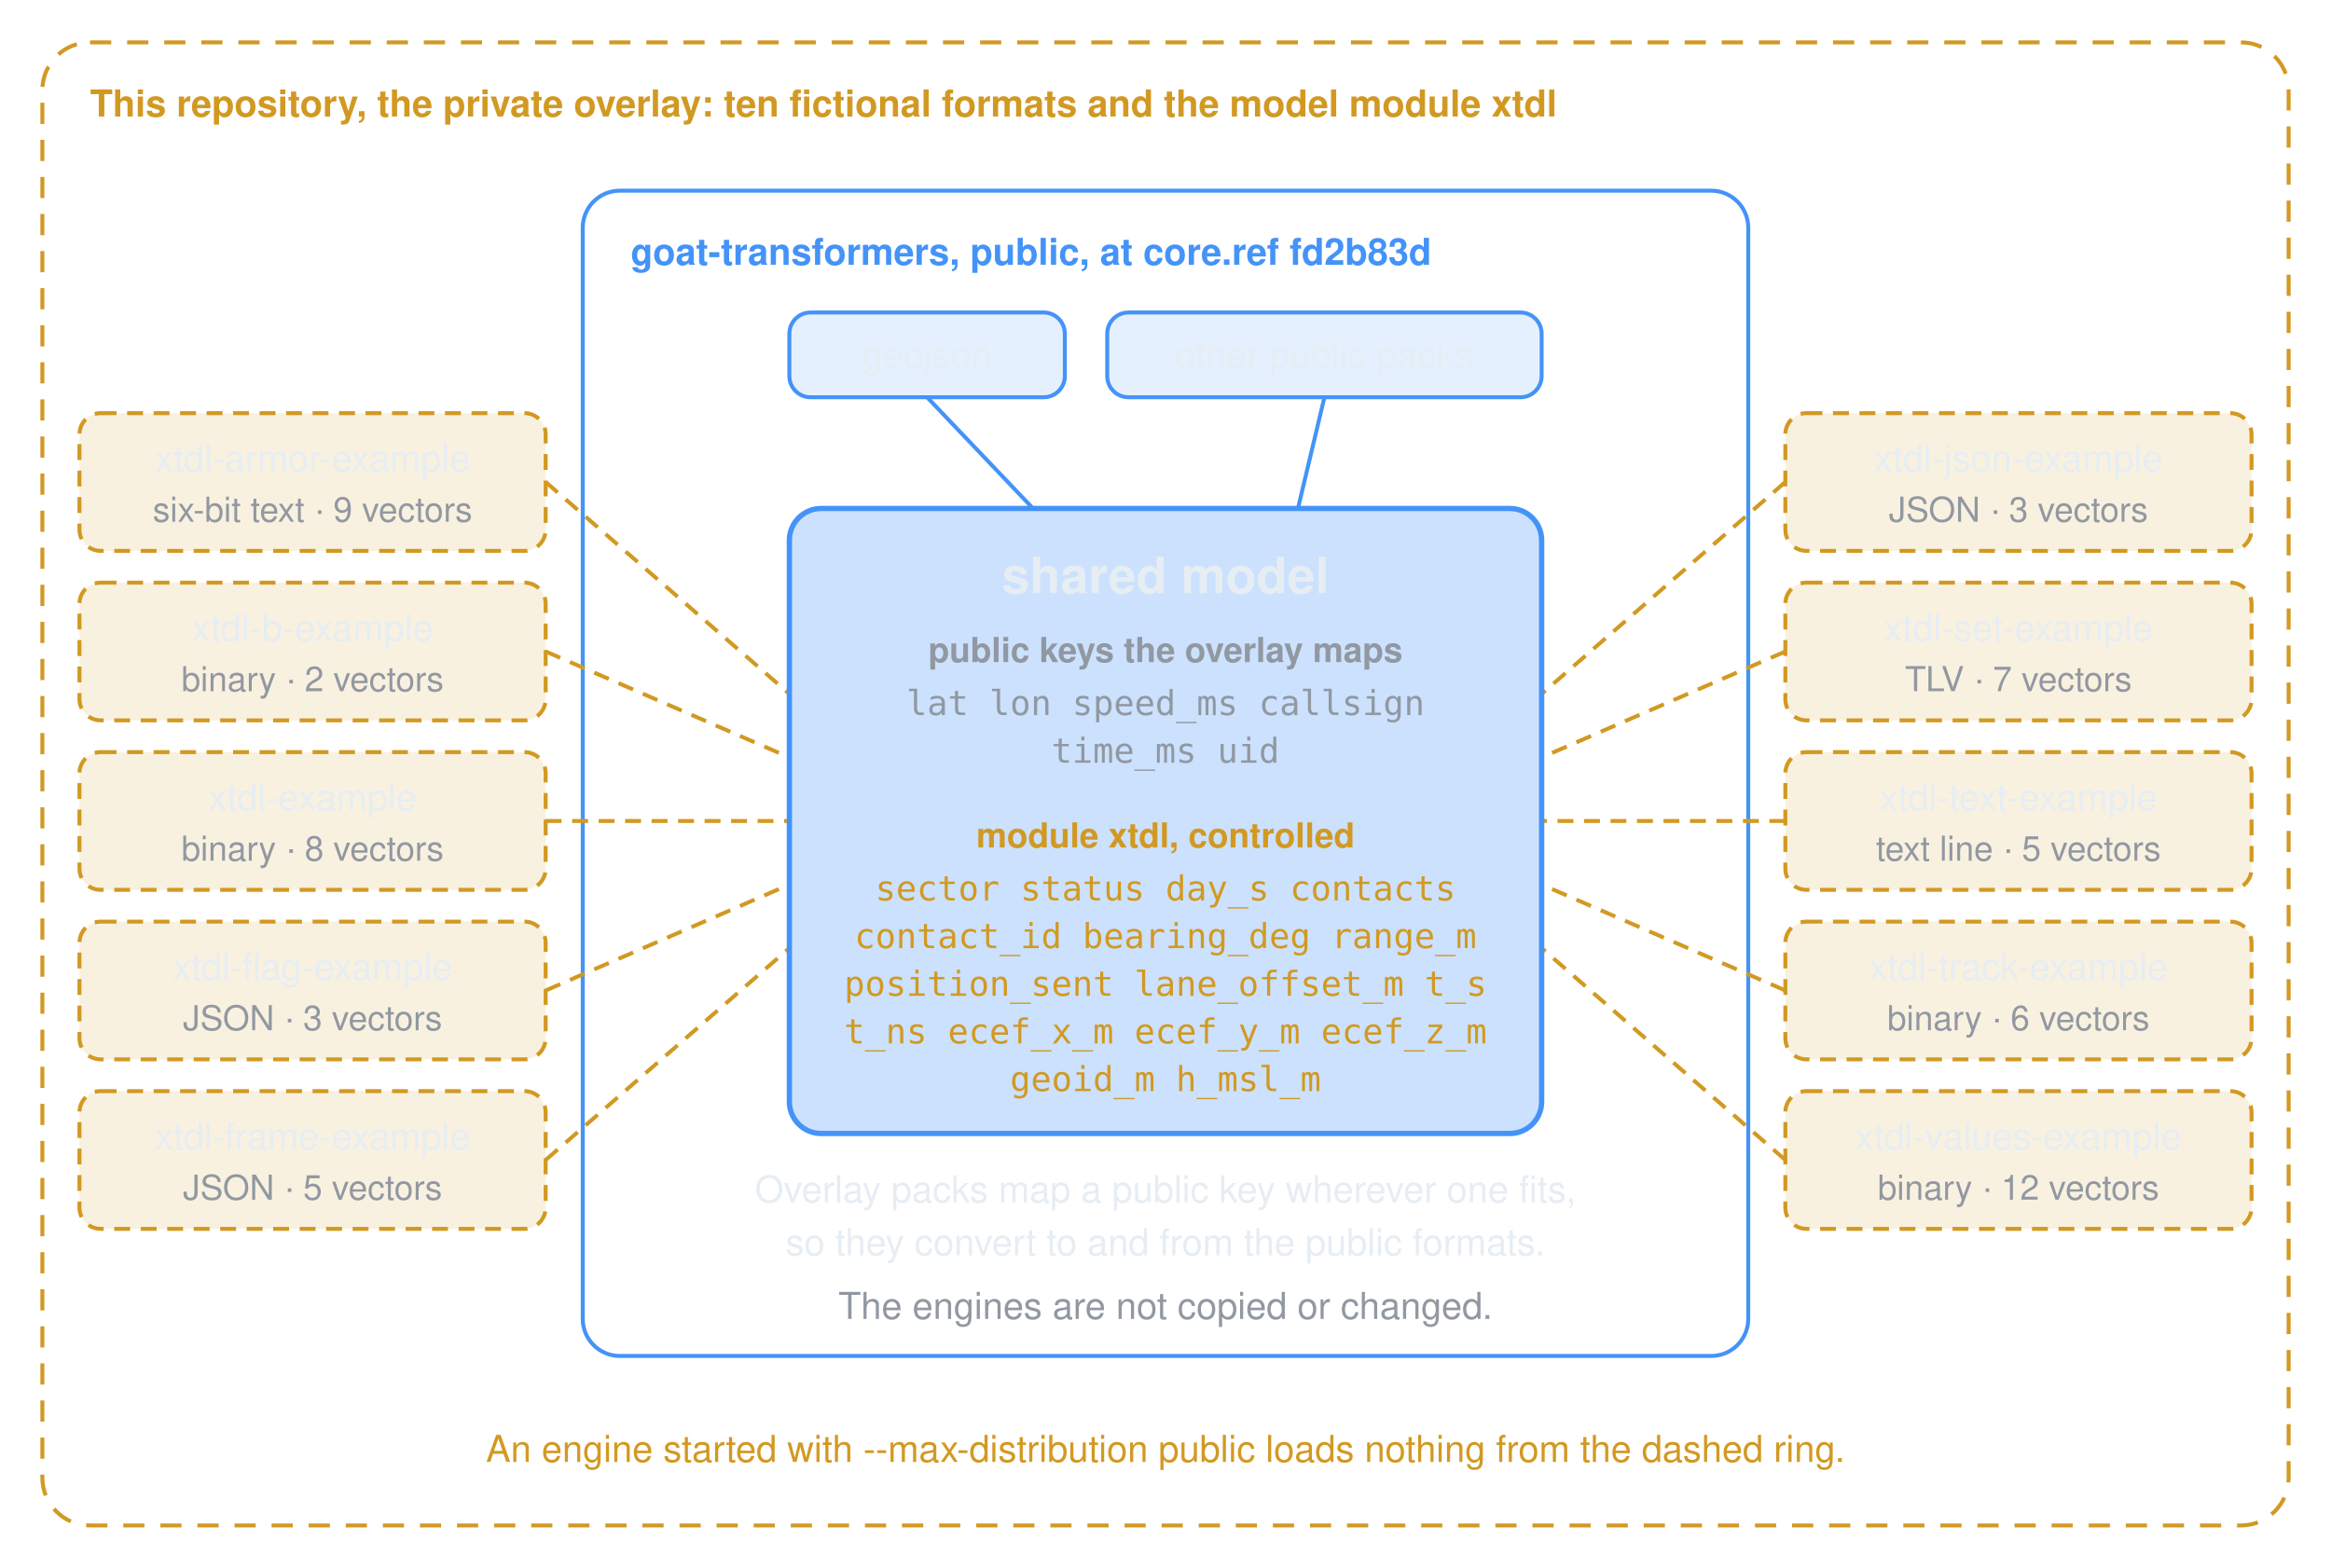
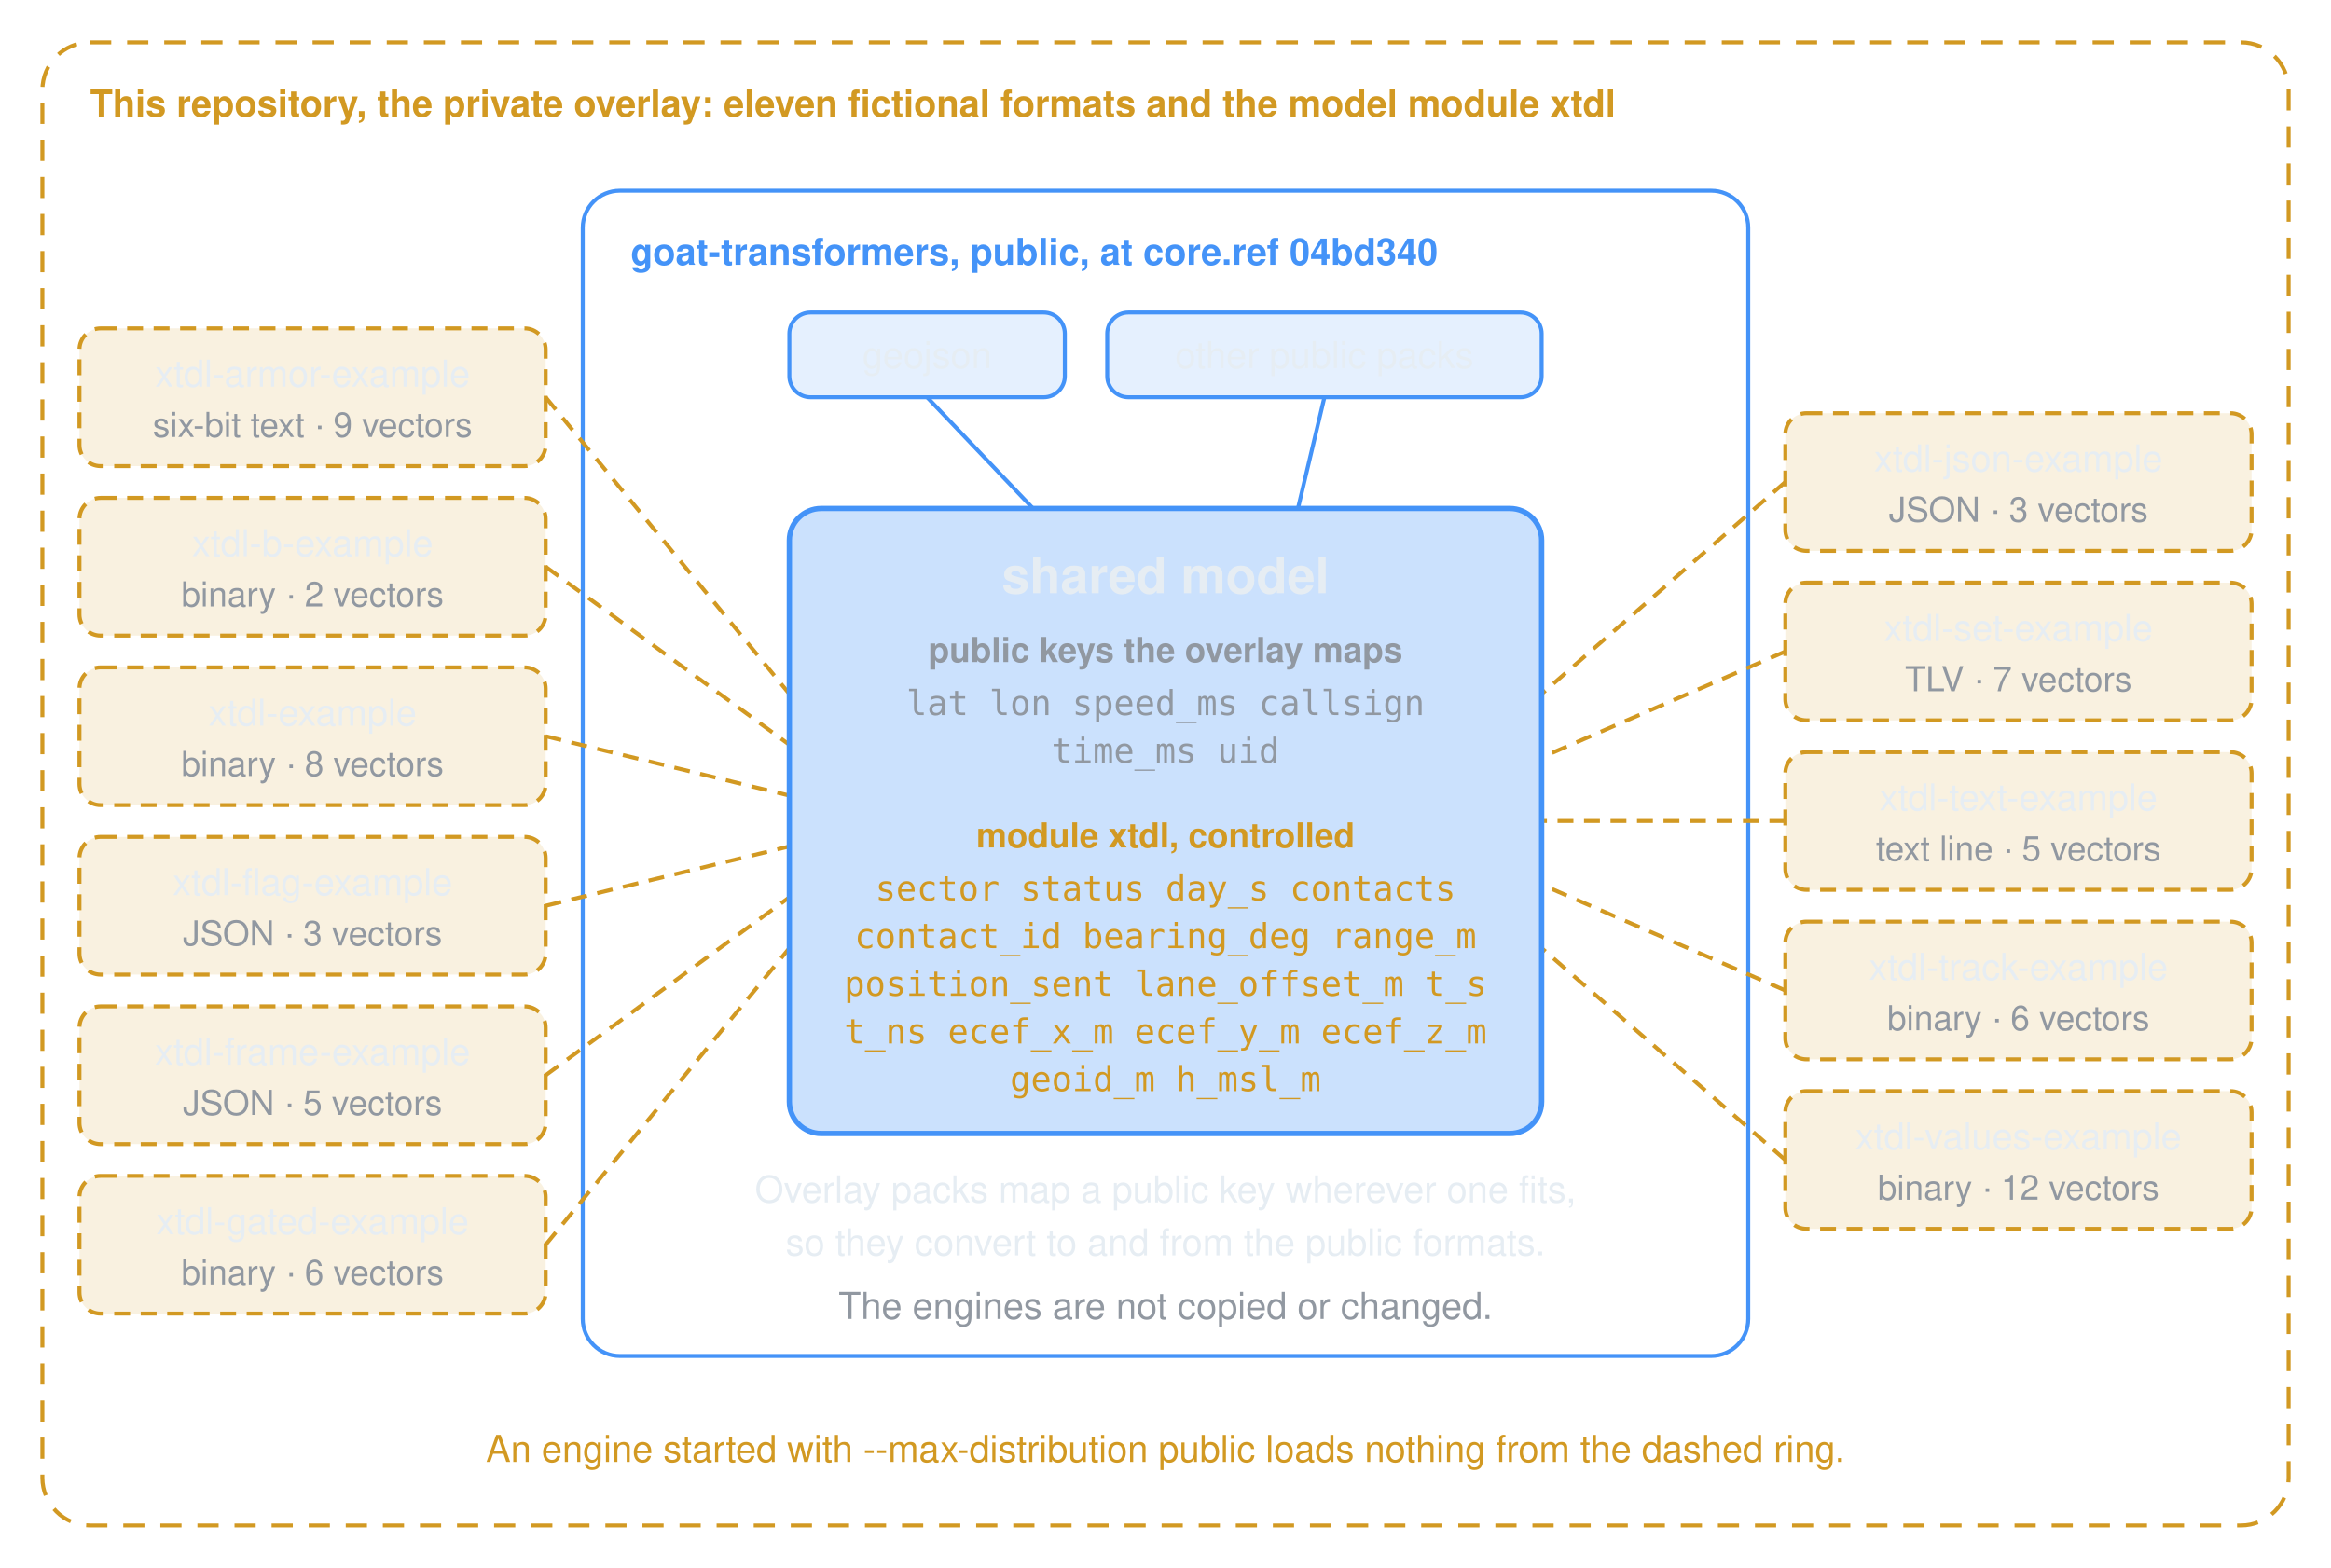
<svg xmlns="http://www.w3.org/2000/svg" viewBox="0 0 880 592" width="880" height="592" role="img" aria-labelledby="t d">
  <style>
  .ink{fill:#e6edf3} .quiet{fill:#9198a1} .pub{fill:#4493f8} .ovl{fill:#d29922}
  .t{font-family:-apple-system,BlinkMacSystemFont,"Segoe UI",Helvetica,Arial,sans-serif}
  .m{font-family:ui-monospace,SFMono-Regular,Menlo,Consolas,monospace}
  .box{fill:#4493f8;fill-opacity:.14;stroke:#4493f8;stroke-width:1.5}
  .hub{fill:#4493f8;fill-opacity:.28;stroke:#4493f8;stroke-width:2}
  .obox{fill:#d29922;fill-opacity:.14;stroke:#d29922;stroke-width:1.5;stroke-dasharray:6 4}
  .ring{fill:none;stroke:#4493f8;stroke-width:1.5}
  .oring{fill:none;stroke:#d29922;stroke-width:1.5;stroke-dasharray:8 6}
  .ln{stroke:#4493f8;stroke-width:1.5;fill:none}
  .oln{stroke:#d29922;stroke-width:1.5;fill:none;stroke-dasharray:6 4}
</style>
  <rect x="16" y="16" width="848" height="560" rx="18" class="oring" />
-   <text x="34" y="44" class="t ovl" font-size="14" text-anchor="start" font-weight="600">This repository, the private overlay: ten fictional formats and the model module xtdl</text>
+   <text x="34" y="44" class="t ovl" font-size="14" text-anchor="start" font-weight="600">This repository, the private overlay: eleven fictional formats and the model module xtdl</text>
  <rect x="220" y="72" width="440" height="440" rx="14" class="ring" />
-   <text x="238" y="100" class="t pub" font-size="14" text-anchor="start" font-weight="600">goat-transformers, public, at core.ref fd2b83d</text>
+   <text x="238" y="100" class="t pub" font-size="14" text-anchor="start" font-weight="600">goat-transformers, public, at core.ref 04bd340</text>
  <path d="M350 150 L390 192" class="ln" />
  <path d="M500 150 L490 192" class="ln" />
  <rect x="298" y="118" width="104" height="32" rx="8" class="box" />
  <text x="350" y="139" class="t ink" font-size="14" text-anchor="middle">geojson</text>
  <rect x="418" y="118" width="164" height="32" rx="8" class="box" />
  <text x="500" y="139" class="t ink" font-size="14" text-anchor="middle">other public packs</text>
-   <path d="M206 182 L298 262" class="oln" />
-   <path d="M206 246 L298 286" class="oln" />
-   <path d="M206 310 L298 310" class="oln" />
-   <path d="M206 374 L298 334" class="oln" />
-   <path d="M206 438 L298 358" class="oln" />
+   <path d="M206 150 L298 262" class="oln" />
+   <path d="M206 214 L298 281.2" class="oln" />
+   <path d="M206 278 L298 300.4" class="oln" />
+   <path d="M206 342 L298 319.6" class="oln" />
+   <path d="M206 406 L298 338.8" class="oln" />
+   <path d="M206 470 L298 358" class="oln" />
  <path d="M674 182 L582 262" class="oln" />
  <path d="M674 246 L582 286" class="oln" />
  <path d="M674 310 L582 310" class="oln" />
  <path d="M674 374 L582 334" class="oln" />
  <path d="M674 438 L582 358" class="oln" />
-   <rect x="30" y="156" width="176" height="52" rx="8" class="obox" />
-   <text x="118" y="178" class="t ink" font-size="14" text-anchor="middle">xtdl-armor-example</text>
-   <text x="118" y="197" class="t quiet" font-size="13" text-anchor="middle">six-bit text · 9 vectors</text>
-   <rect x="30" y="220" width="176" height="52" rx="8" class="obox" />
-   <text x="118" y="242" class="t ink" font-size="14" text-anchor="middle">xtdl-b-example</text>
-   <text x="118" y="261" class="t quiet" font-size="13" text-anchor="middle">binary · 2 vectors</text>
-   <rect x="30" y="284" width="176" height="52" rx="8" class="obox" />
-   <text x="118" y="306" class="t ink" font-size="14" text-anchor="middle">xtdl-example</text>
-   <text x="118" y="325" class="t quiet" font-size="13" text-anchor="middle">binary · 8 vectors</text>
-   <rect x="30" y="348" width="176" height="52" rx="8" class="obox" />
-   <text x="118" y="370" class="t ink" font-size="14" text-anchor="middle">xtdl-flag-example</text>
-   <text x="118" y="389" class="t quiet" font-size="13" text-anchor="middle">JSON · 3 vectors</text>
-   <rect x="30" y="412" width="176" height="52" rx="8" class="obox" />
-   <text x="118" y="434" class="t ink" font-size="14" text-anchor="middle">xtdl-frame-example</text>
-   <text x="118" y="453" class="t quiet" font-size="13" text-anchor="middle">JSON · 5 vectors</text>
+   <rect x="30" y="124" width="176" height="52" rx="8" class="obox" />
+   <text x="118" y="146" class="t ink" font-size="14" text-anchor="middle">xtdl-armor-example</text>
+   <text x="118" y="165" class="t quiet" font-size="13" text-anchor="middle">six-bit text · 9 vectors</text>
+   <rect x="30" y="188" width="176" height="52" rx="8" class="obox" />
+   <text x="118" y="210" class="t ink" font-size="14" text-anchor="middle">xtdl-b-example</text>
+   <text x="118" y="229" class="t quiet" font-size="13" text-anchor="middle">binary · 2 vectors</text>
+   <rect x="30" y="252" width="176" height="52" rx="8" class="obox" />
+   <text x="118" y="274" class="t ink" font-size="14" text-anchor="middle">xtdl-example</text>
+   <text x="118" y="293" class="t quiet" font-size="13" text-anchor="middle">binary · 8 vectors</text>
+   <rect x="30" y="316" width="176" height="52" rx="8" class="obox" />
+   <text x="118" y="338" class="t ink" font-size="14" text-anchor="middle">xtdl-flag-example</text>
+   <text x="118" y="357" class="t quiet" font-size="13" text-anchor="middle">JSON · 3 vectors</text>
+   <rect x="30" y="380" width="176" height="52" rx="8" class="obox" />
+   <text x="118" y="402" class="t ink" font-size="14" text-anchor="middle">xtdl-frame-example</text>
+   <text x="118" y="421" class="t quiet" font-size="13" text-anchor="middle">JSON · 5 vectors</text>
+   <rect x="30" y="444" width="176" height="52" rx="8" class="obox" />
+   <text x="118" y="466" class="t ink" font-size="14" text-anchor="middle">xtdl-gated-example</text>
+   <text x="118" y="485" class="t quiet" font-size="13" text-anchor="middle">binary · 6 vectors</text>
  <rect x="674" y="156" width="176" height="52" rx="8" class="obox" />
  <text x="762" y="178" class="t ink" font-size="14" text-anchor="middle">xtdl-json-example</text>
  <text x="762" y="197" class="t quiet" font-size="13" text-anchor="middle">JSON · 3 vectors</text>
  <rect x="674" y="220" width="176" height="52" rx="8" class="obox" />
  <text x="762" y="242" class="t ink" font-size="14" text-anchor="middle">xtdl-set-example</text>
  <text x="762" y="261" class="t quiet" font-size="13" text-anchor="middle">TLV · 7 vectors</text>
  <rect x="674" y="284" width="176" height="52" rx="8" class="obox" />
  <text x="762" y="306" class="t ink" font-size="14" text-anchor="middle">xtdl-text-example</text>
  <text x="762" y="325" class="t quiet" font-size="13" text-anchor="middle">text line · 5 vectors</text>
  <rect x="674" y="348" width="176" height="52" rx="8" class="obox" />
  <text x="762" y="370" class="t ink" font-size="14" text-anchor="middle">xtdl-track-example</text>
  <text x="762" y="389" class="t quiet" font-size="13" text-anchor="middle">binary · 6 vectors</text>
  <rect x="674" y="412" width="176" height="52" rx="8" class="obox" />
  <text x="762" y="434" class="t ink" font-size="14" text-anchor="middle">xtdl-values-example</text>
  <text x="762" y="453" class="t quiet" font-size="13" text-anchor="middle">binary · 12 vectors</text>
  <rect x="298" y="192" width="284" height="236" rx="12" class="hub" />
  <text x="440" y="224" class="t ink" font-size="19" text-anchor="middle" font-weight="600">shared model</text>
  <text x="440" y="250" class="t quiet" font-size="13" text-anchor="middle" font-weight="600">public keys the overlay maps</text>
  <text x="440" y="320" class="t ovl" font-size="13" text-anchor="middle" font-weight="600">module xtdl, controlled</text>
  <text x="440" y="270" class="m quiet" font-size="13" text-anchor="middle">lat lon speed_ms callsign</text>
  <text x="440" y="288" class="m quiet" font-size="13" text-anchor="middle">time_ms uid</text>
  <text x="440" y="340" class="m ovl" font-size="13" text-anchor="middle">sector status day_s contacts</text>
  <text x="440" y="358" class="m ovl" font-size="13" text-anchor="middle">contact_id bearing_deg range_m</text>
  <text x="440" y="376" class="m ovl" font-size="13" text-anchor="middle">position_sent lane_offset_m t_s</text>
  <text x="440" y="394" class="m ovl" font-size="13" text-anchor="middle">t_ns ecef_x_m ecef_y_m ecef_z_m</text>
  <text x="440" y="412" class="m ovl" font-size="13" text-anchor="middle">geoid_m h_msl_m</text>
  <text x="440" y="454" class="t ink" font-size="14" text-anchor="middle">Overlay packs map a public key wherever one fits,</text>
  <text x="440" y="474" class="t ink" font-size="14" text-anchor="middle">so they convert to and from the public formats.</text>
  <text x="440" y="498" class="t quiet" font-size="14" text-anchor="middle">The engines are not copied or changed.</text>
  <text x="440" y="552" class="t ovl" font-size="14" text-anchor="middle">An engine started with --max-distribution public loads nothing from the dashed ring.</text>
</svg>
